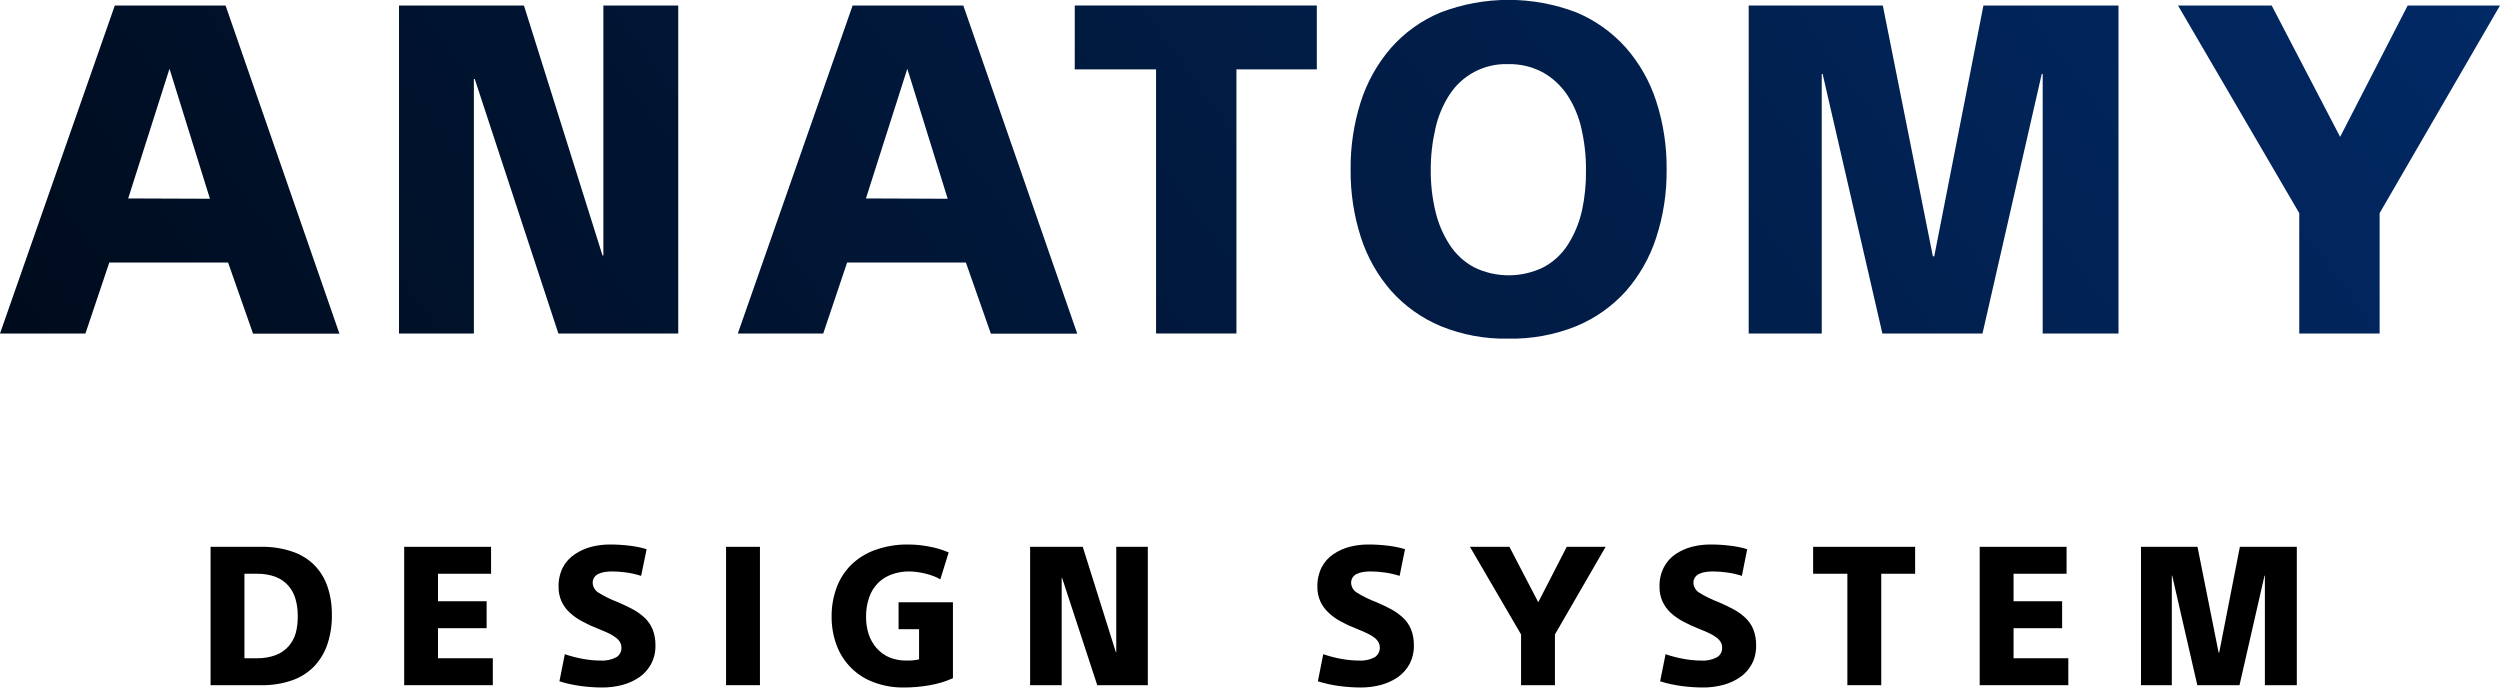
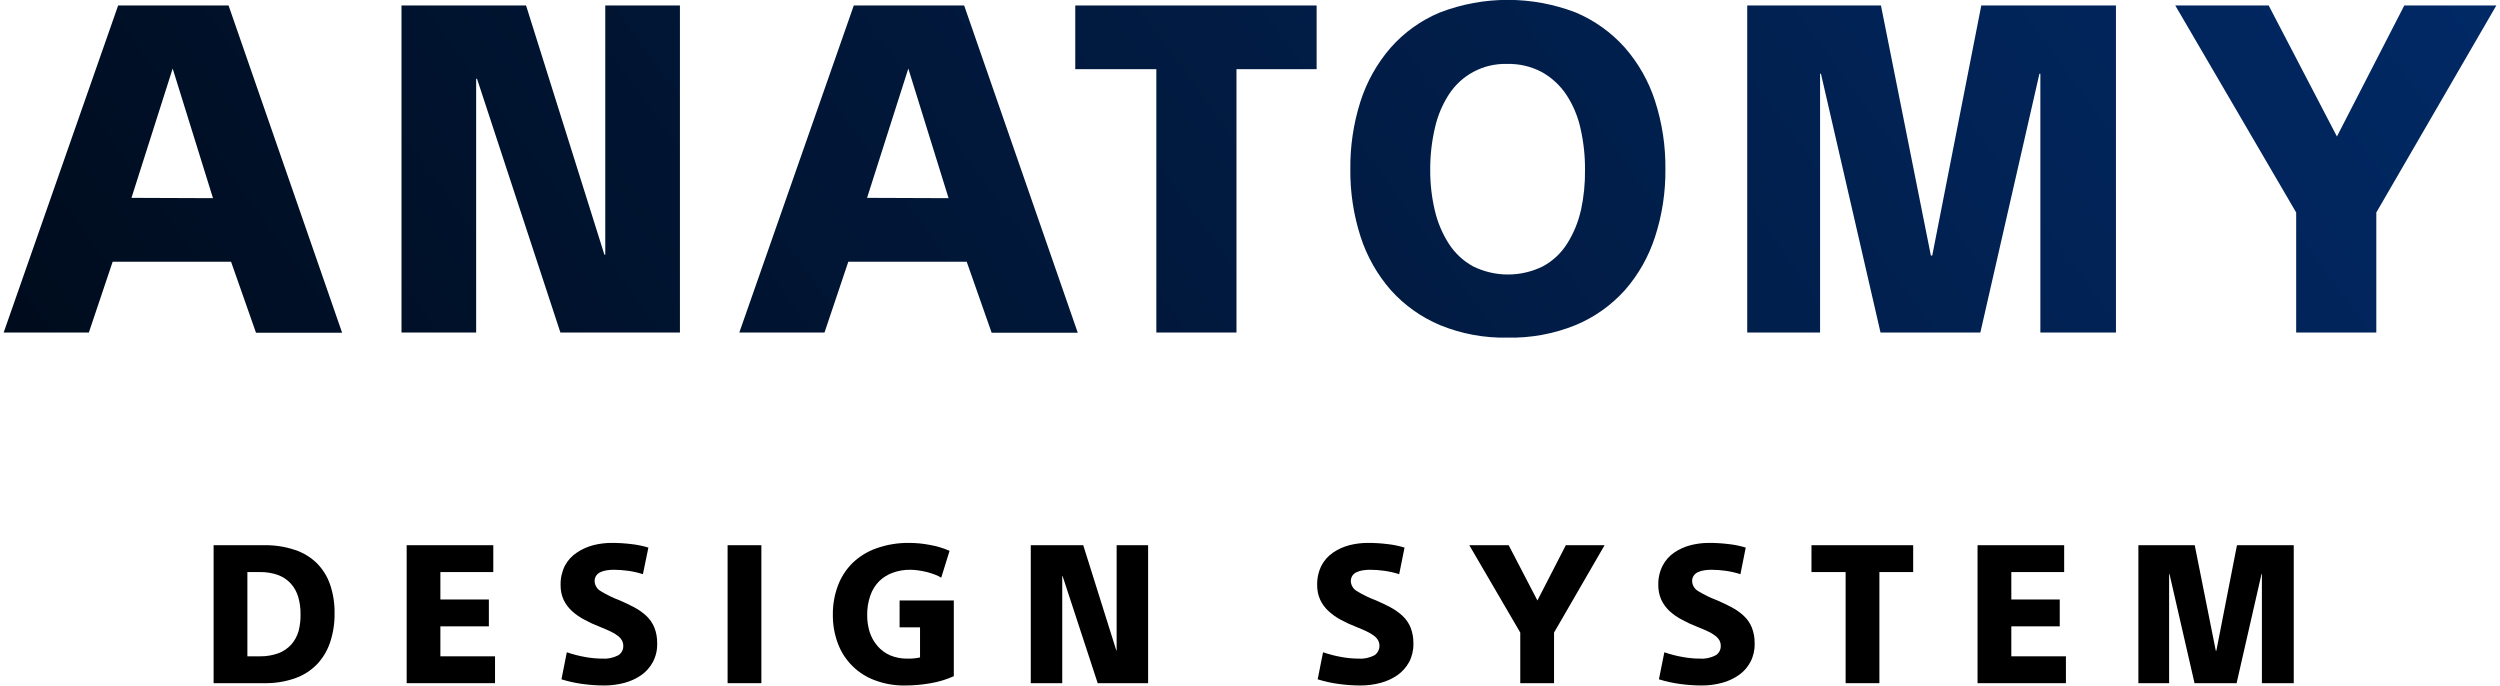
- <svg xmlns="http://www.w3.org/2000/svg" xmlns:xlink="http://www.w3.org/1999/xlink" viewBox="0 0 400 110" height="34px">
+ <svg xmlns="http://www.w3.org/2000/svg" xmlns:xlink="http://www.w3.org/1999/xlink" viewBox="0 0 400 110" height="34px" width="124px">
  <defs>
    <linearGradient id="a" x1="-242.8" y1="468.43" x2="716.57" y2="-228.6" gradientUnits="userSpaceOnUse">
      <stop offset="0.25" />
      <stop offset="0.67" stop-color="#012965" />
    </linearGradient>
    <linearGradient id="b" x1="-261.88" y1="442.16" x2="697.49" y2="-254.86" xlink:href="#a" />
    <linearGradient id="c" x1="-285.38" y1="409.82" x2="673.99" y2="-287.2" xlink:href="#a" />
    <linearGradient id="d" x1="-304.89" y1="382.97" x2="654.48" y2="-314.06" xlink:href="#a" />
    <linearGradient id="e" x1="-315.43" y1="368.46" x2="643.94" y2="-328.56" xlink:href="#a" />
    <linearGradient id="f" x1="-339" y1="336.03" x2="620.38" y2="-361" xlink:href="#a" />
    <linearGradient id="g" x1="-356.21" y1="312.33" x2="603.16" y2="-384.7" xlink:href="#a" />
  </defs>
  <polygon points="354.98 104.42 355.07 104.42 358.38 87.49 367.49 87.49 367.49 109.63 362.38 109.63 362.38 92.11 362.32 92.11 358.32 109.63 351.57 109.63 347.55 92.11 347.49 92.11 347.49 109.63 342.56 109.63 342.56 87.49 351.6 87.49 354.98 104.42" />
  <polygon points="316.75 87.49 330.65 87.49 330.65 91.8 322.17 91.8 322.17 96.2 329.94 96.2 329.94 100.51 322.17 100.51 322.17 105.32 330.93 105.32 330.93 109.63 316.75 109.63 316.75 87.49" />
  <polygon points="295.58 91.8 290.1 91.8 290.1 87.49 306.42 87.49 306.42 91.8 301 91.8 301 109.63 295.58 109.63 295.58 91.8" />
  <path d="M278.7,92.14a14.08,14.08,0,0,0-2.35-.54,17.06,17.06,0,0,0-2.29-.17,7.66,7.66,0,0,0-1.19.09,3.51,3.51,0,0,0-1,.3,1.6,1.6,0,0,0-.67.56,1.51,1.51,0,0,0-.25.91,1.92,1.92,0,0,0,1,1.58,17.29,17.29,0,0,0,3,1.46c.86.37,1.65.75,2.36,1.13a9,9,0,0,1,1.92,1.36,5.21,5.21,0,0,1,1.3,1.88,6.76,6.76,0,0,1,.45,2.6,6,6,0,0,1-.68,2.93,6,6,0,0,1-1.86,2.1,8.59,8.59,0,0,1-2.7,1.25,12.53,12.53,0,0,1-3.3.42,27.09,27.09,0,0,1-3.35-.23,21,21,0,0,1-3.47-.76l.87-4.34a18.87,18.87,0,0,0,3,.77,15.57,15.57,0,0,0,2.65.25,4.78,4.78,0,0,0,2.58-.53,1.68,1.68,0,0,0,.82-1.52,1.82,1.82,0,0,0-.21-.88,2.55,2.55,0,0,0-.67-.74,6.11,6.11,0,0,0-1.17-.7c-.49-.23-1.09-.49-1.82-.78a19,19,0,0,1-2.36-1.1,9.45,9.45,0,0,1-2-1.39A6,6,0,0,1,266,96.24a5.6,5.6,0,0,1-.48-2.39,6.46,6.46,0,0,1,.7-3.09,5.67,5.67,0,0,1,1.87-2.1,8.5,8.5,0,0,1,2.6-1.17,11.84,11.84,0,0,1,2.91-.37,25.42,25.42,0,0,1,3.21.19,15.2,15.2,0,0,1,2.74.56Z" />
  <polygon points="243.37 101.51 235.19 87.49 241.51 87.49 246.12 96.36 250.68 87.49 256.9 87.49 248.79 101.51 248.79 109.63 243.37 109.63 243.37 101.51" />
  <path d="M223.94,92.14a14.43,14.43,0,0,0-2.36-.54,16.94,16.94,0,0,0-2.29-.17,7.66,7.66,0,0,0-1.19.09,3.72,3.72,0,0,0-1,.3,1.67,1.67,0,0,0-.67.56,1.58,1.58,0,0,0-.25.91,1.92,1.92,0,0,0,1,1.58,17.29,17.29,0,0,0,3,1.46c.87.37,1.66.75,2.37,1.13a9.49,9.49,0,0,1,1.92,1.36,5.34,5.34,0,0,1,1.3,1.88,6.76,6.76,0,0,1,.45,2.6,6.07,6.07,0,0,1-.68,2.93,6.25,6.25,0,0,1-1.86,2.1,8.75,8.75,0,0,1-2.71,1.25,12.43,12.43,0,0,1-3.3.42,26.93,26.93,0,0,1-3.34-.23,20.57,20.57,0,0,1-3.47-.76l.86-4.34a19.15,19.15,0,0,0,3,.77,15.67,15.67,0,0,0,2.65.25,4.84,4.84,0,0,0,2.59-.53,1.84,1.84,0,0,0,.6-2.4,2.5,2.5,0,0,0-.66-.74,6.22,6.22,0,0,0-1.18-.7c-.49-.23-1.09-.49-1.81-.78a18.5,18.5,0,0,1-2.37-1.1,9.12,9.12,0,0,1-1.95-1.39,5.85,5.85,0,0,1-1.33-1.81,5.6,5.6,0,0,1-.48-2.39,6.58,6.58,0,0,1,.69-3.09,5.7,5.7,0,0,1,1.88-2.1,8.39,8.39,0,0,1,2.6-1.17,11.84,11.84,0,0,1,2.91-.37,25.37,25.37,0,0,1,3.2.19,15.2,15.2,0,0,1,2.74.56Z" />
  <polygon points="178.54 104.36 178.6 104.36 178.6 87.49 183.65 87.49 183.65 109.63 175.56 109.63 169.93 92.45 169.87 92.45 169.87 109.63 164.82 109.63 164.82 87.49 173.24 87.49 178.54 104.36" />
  <path d="M150.45,92.7a5.58,5.58,0,0,0-1-.49,12.93,12.93,0,0,0-1.28-.41,13.94,13.94,0,0,0-1.46-.28,10.58,10.58,0,0,0-1.24-.09,8,8,0,0,0-2.78.47,6,6,0,0,0-2.19,1.36,6.1,6.1,0,0,0-1.42,2.28,9.24,9.24,0,0,0-.51,3.21,8.79,8.79,0,0,0,.41,2.71,6.51,6.51,0,0,0,1.24,2.2,5.75,5.75,0,0,0,2,1.49,6.94,6.94,0,0,0,2.83.54,8.38,8.38,0,0,0,2-.19v-4.83h-3.28V96.36h8.7v12.15a15.36,15.36,0,0,1-3.74,1.13,23.46,23.46,0,0,1-4.12.36,13.18,13.18,0,0,1-4.82-.84,10,10,0,0,1-5.93-5.92,12.71,12.71,0,0,1-.8-4.59,12.93,12.93,0,0,1,.79-4.61,10.08,10.08,0,0,1,2.32-3.65,10.61,10.61,0,0,1,3.87-2.4,15.16,15.16,0,0,1,5.31-.87,17.67,17.67,0,0,1,3.31.33,13.84,13.84,0,0,1,3.13.94Z" />
  <path d="M116.17,87.49h5.42v22.14h-5.42Z" />
  <path d="M102.58,92.14a14.08,14.08,0,0,0-2.35-.54,16.94,16.94,0,0,0-2.29-.17,7.66,7.66,0,0,0-1.19.09,3.72,3.72,0,0,0-1,.3,1.67,1.67,0,0,0-.67.56,1.58,1.58,0,0,0-.25.91,1.92,1.92,0,0,0,1,1.58,17.29,17.29,0,0,0,3,1.46c.86.37,1.65.75,2.37,1.13a9.49,9.49,0,0,1,1.92,1.36,5.47,5.47,0,0,1,1.3,1.88,6.76,6.76,0,0,1,.45,2.6,6,6,0,0,1-.69,2.93,6.11,6.11,0,0,1-1.85,2.1,8.75,8.75,0,0,1-2.71,1.25,12.48,12.48,0,0,1-3.3.42,27.22,27.22,0,0,1-3.35-.23,20.67,20.67,0,0,1-3.46-.76l.86-4.34a19.15,19.15,0,0,0,3,.77,15.67,15.67,0,0,0,2.65.25,4.84,4.84,0,0,0,2.59-.53,1.7,1.7,0,0,0,.82-1.52,1.82,1.82,0,0,0-.22-.88,2.41,2.41,0,0,0-.67-.74,6.11,6.11,0,0,0-1.17-.7c-.49-.23-1.09-.49-1.81-.78a18.5,18.5,0,0,1-2.37-1.1,9.12,9.12,0,0,1-2-1.39,5.88,5.88,0,0,1-1.34-1.81,5.6,5.6,0,0,1-.48-2.39,6.58,6.58,0,0,1,.7-3.09A5.76,5.76,0,0,1,92,88.66a8.56,8.56,0,0,1,2.61-1.17,11.78,11.78,0,0,1,2.91-.37,25.37,25.37,0,0,1,3.2.19,15.2,15.2,0,0,1,2.74.56Z" />
  <polygon points="64.67 87.49 78.57 87.49 78.57 91.8 70.08 91.8 70.08 96.2 77.86 96.2 77.86 100.51 70.08 100.51 70.08 105.32 78.85 105.32 78.85 109.63 64.67 109.63 64.67 87.49" />
  <path d="M52.39,93.83a9,9,0,0,0-2.12-3.44,9.1,9.1,0,0,0-3.55-2.15,14.69,14.69,0,0,0-4.89-.75H33.69v22.14h8.14a14.21,14.21,0,0,0,4.91-.78,9.1,9.1,0,0,0,3.53-2.24,9.55,9.55,0,0,0,2.12-3.55,14.18,14.18,0,0,0,.71-4.65A13.68,13.68,0,0,0,52.39,93.83Zm-5.06,7.43a5.67,5.67,0,0,1-1.16,2.15,5.33,5.33,0,0,1-2.06,1.41,8.36,8.36,0,0,1-3,.5h-2V91.8h2a8.36,8.36,0,0,1,3,.5,5.34,5.34,0,0,1,2,1.38,5.53,5.53,0,0,1,1.16,2.12,9.44,9.44,0,0,1,.37,2.73A10.2,10.2,0,0,1,47.33,101.26Z" />
  <polygon points="374.42 21.9 363.47 0.88 348.48 0.88 367.88 34.1 367.88 53.36 380.74 53.36 380.74 34.1 400 0.88 385.23 0.88 374.42 21.9" style="fill:url(#a)" />
  <polygon points="309.48 41.01 309.26 41.01 301.25 0.88 279.79 0.88 279.79 53.36 291.48 53.36 291.48 11.83 291.62 11.83 301.18 53.36 317.2 53.36 326.68 11.83 326.83 11.83 326.83 53.36 338.96 53.36 338.96 0.88 317.35 0.88 309.48 41.01" style="fill:url(#b)" />
  <path d="M265,16.21a24.28,24.28,0,0,0-4.85-8.57A22,22,0,0,0,252.26,2a30.39,30.39,0,0,0-21.79,0,21.59,21.59,0,0,0-7.94,5.7,24.64,24.64,0,0,0-4.81,8.6,34.63,34.63,0,0,0-1.62,10.87A34.24,34.24,0,0,0,217.75,38a24.48,24.48,0,0,0,4.85,8.56,22.13,22.13,0,0,0,7.91,5.62,27.06,27.06,0,0,0,10.8,2,27.54,27.54,0,0,0,10.91-2,22,22,0,0,0,7.94-5.62A24.32,24.32,0,0,0,265,38a34,34,0,0,0,1.66-10.85A34.33,34.33,0,0,0,265,16.21Zm-11.9,17.53a17,17,0,0,1-2.21,5.36A10.51,10.51,0,0,1,247,42.74a12.65,12.65,0,0,1-11.21,0,10.77,10.77,0,0,1-3.89-3.64,17,17,0,0,1-2.24-5.32,27.59,27.59,0,0,1-.74-6.55,29,29,0,0,1,.74-6.65,16.5,16.5,0,0,1,2.24-5.4,10.74,10.74,0,0,1,9.37-4.92,11.25,11.25,0,0,1,5.59,1.32,11.44,11.44,0,0,1,3.89,3.6,16.12,16.12,0,0,1,2.28,5.4,29,29,0,0,1,.73,6.65A29.32,29.32,0,0,1,253.11,33.74Z" style="fill:url(#c)" />
  <polygon points="171.96 11.1 184.97 11.1 184.97 53.36 197.83 53.36 197.83 11.1 210.69 11.1 210.69 0.88 171.96 0.88 171.96 11.1" style="fill:url(#d)" />
  <path d="M154.13.88H136.42L118.05,53.36h13.67L135.54,42h19l4,11.39h13.82ZM138.55,31.75,145.17,11l6.46,20.8Z" style="fill:url(#e)" />
  <polygon points="96.54 40.87 96.4 40.87 83.83 0.88 63.84 0.88 63.84 53.36 75.82 53.36 75.82 12.64 75.96 12.64 89.34 53.36 108.52 53.36 108.52 0.88 96.54 0.88 96.54 40.87" style="fill:url(#f)" />
  <path d="M36.09.88H18.37L0,53.36H13.67L17.49,42h19l4,11.39H54.31ZM20.51,31.75,27.12,11l6.47,20.8Z" style="fill:url(#g)" />
</svg>
